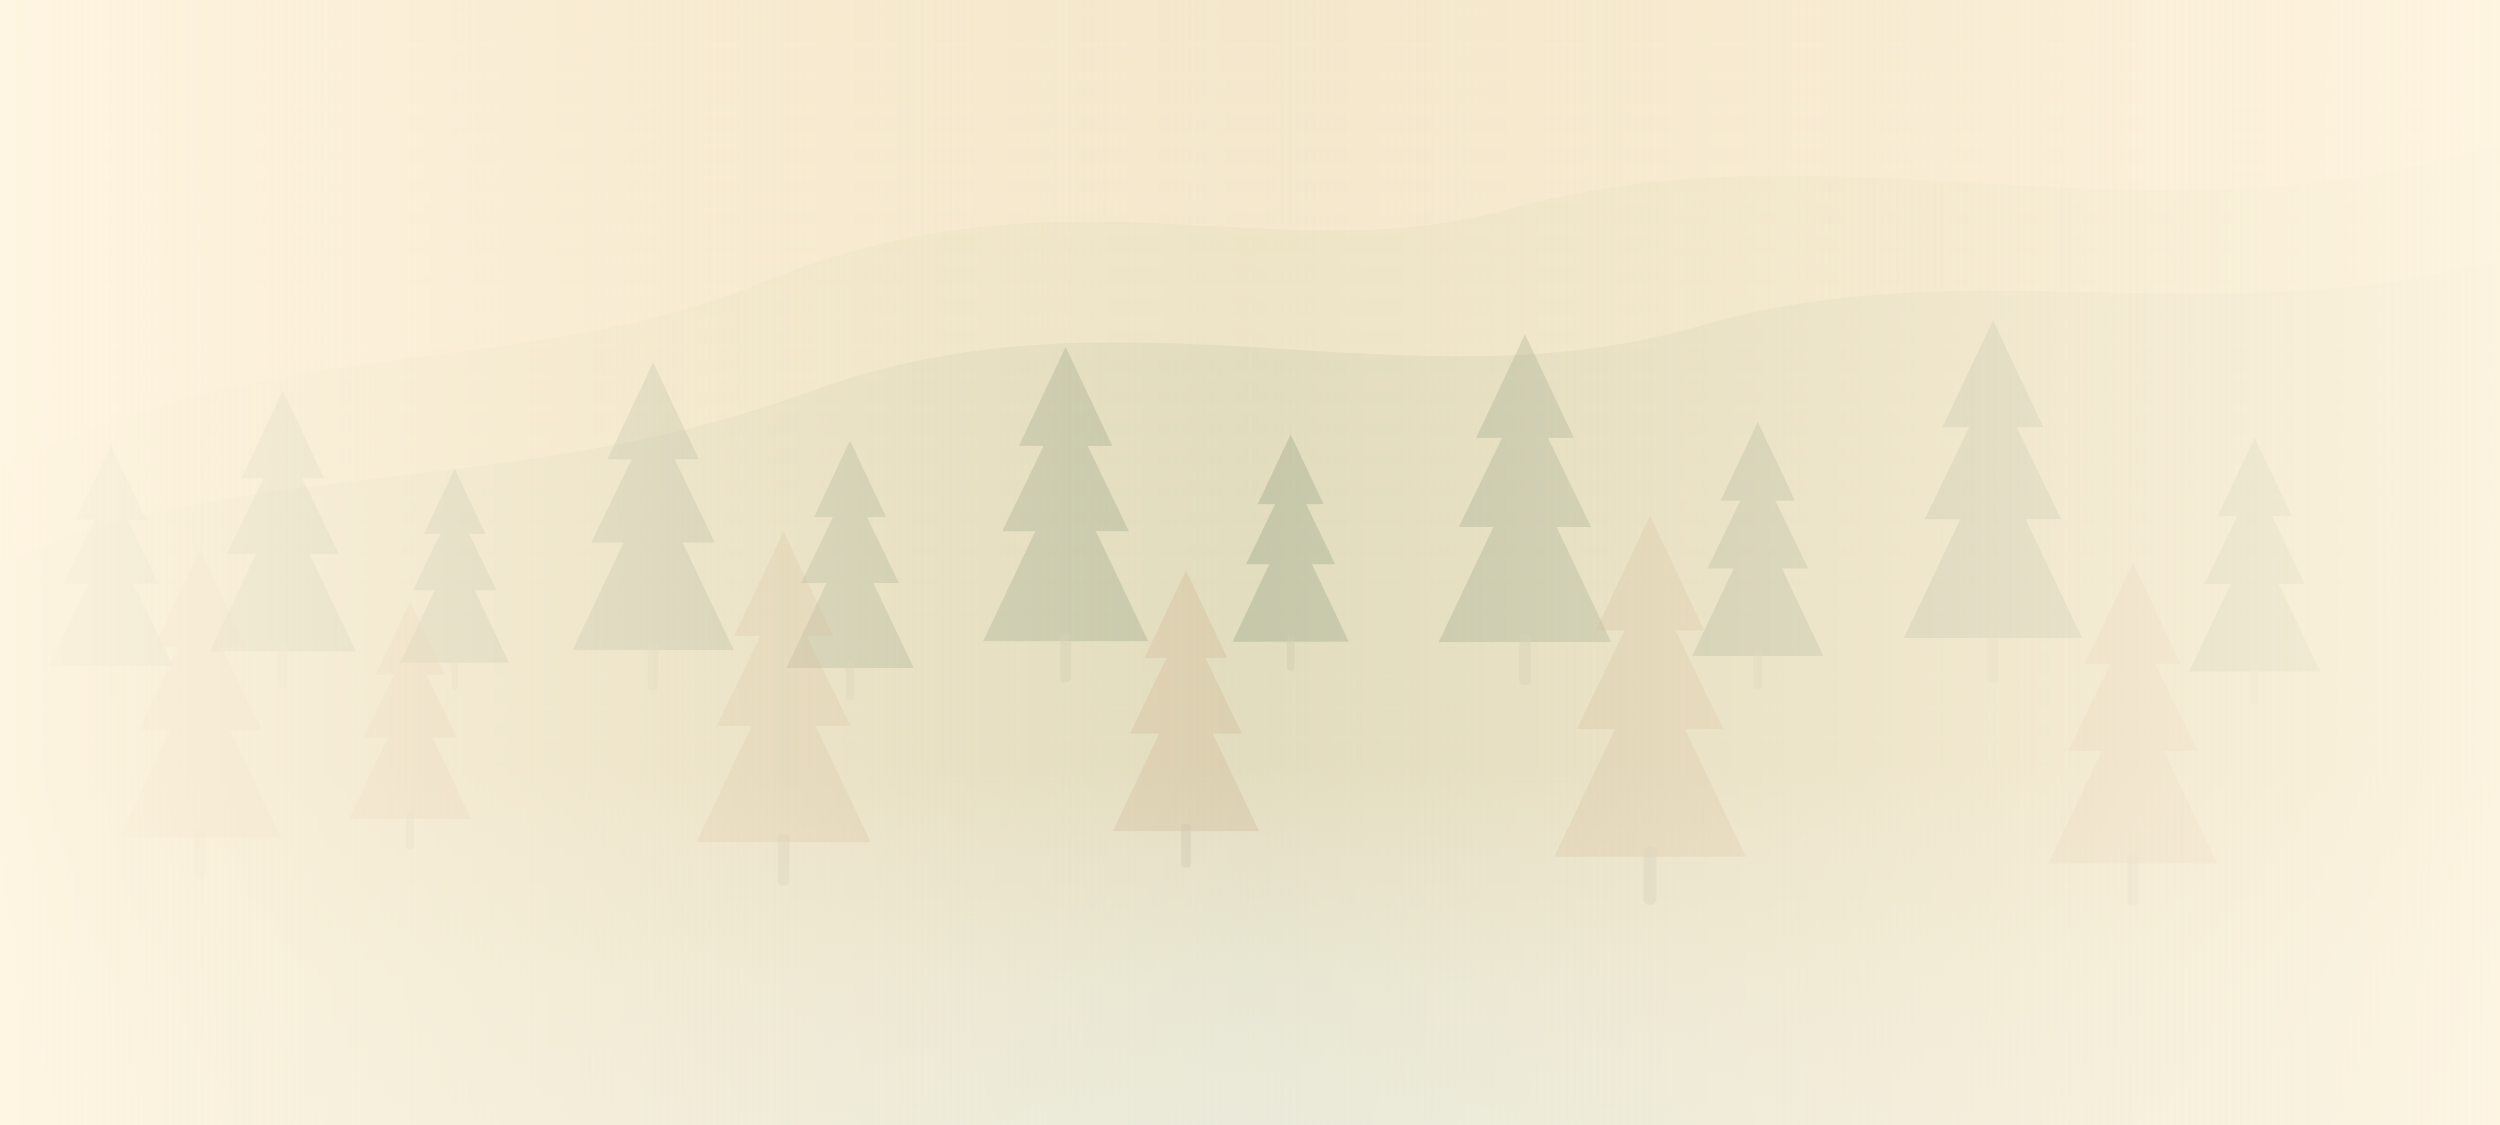
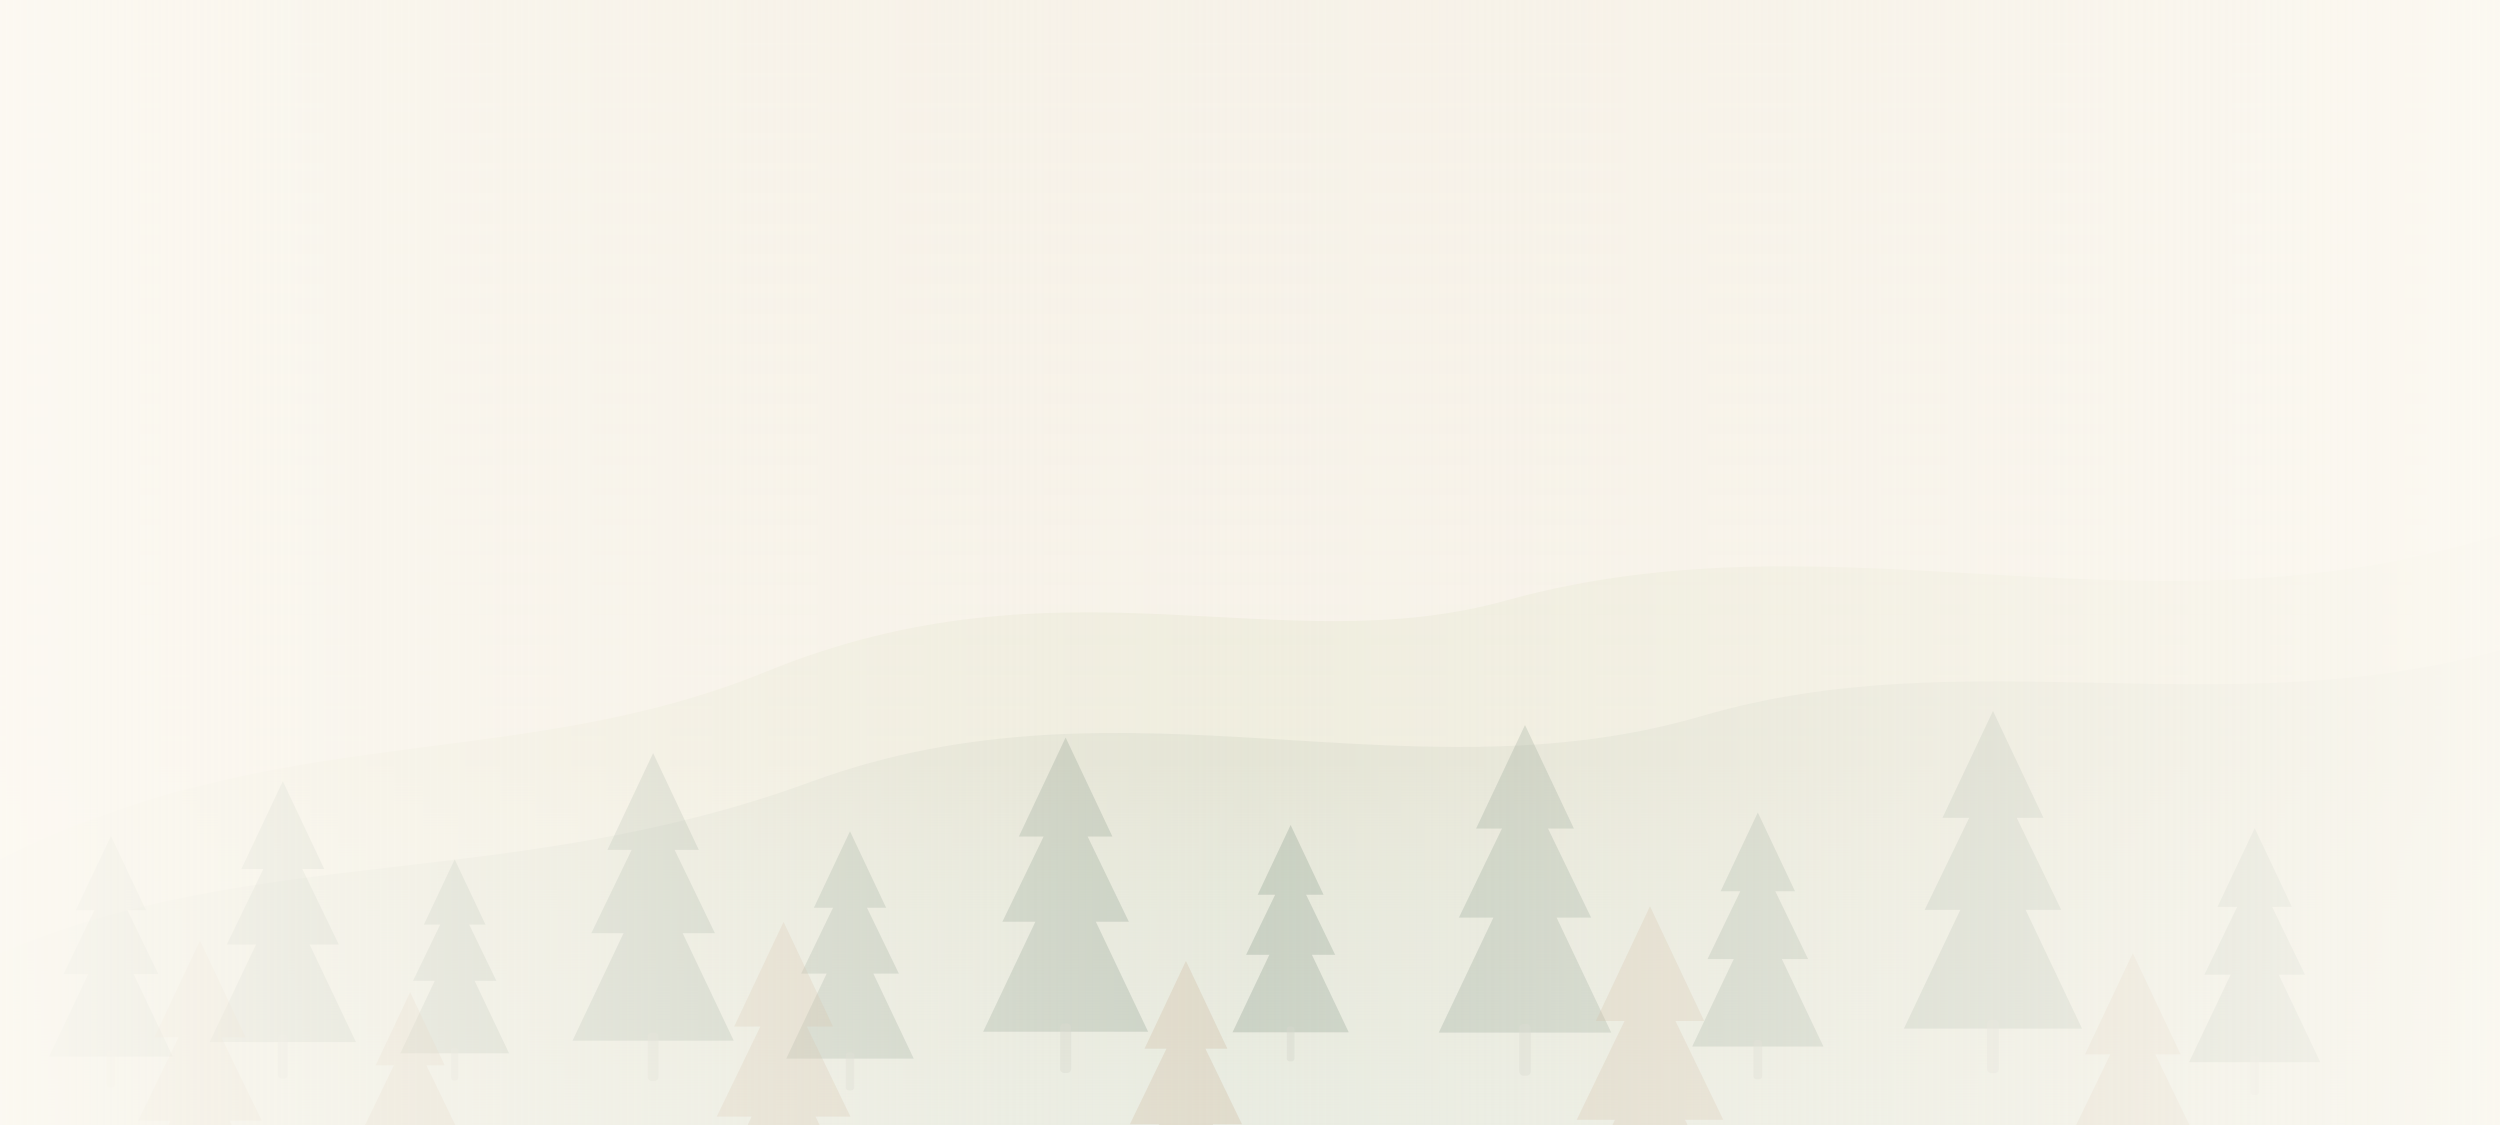
<svg xmlns="http://www.w3.org/2000/svg" viewBox="0 0 1600 720" role="img" aria-labelledby="title desc">
  <defs>
    <linearGradient id="bg" x1="0" y1="0" x2="0" y2="1">
-       <stop offset="0" stop-color="#F3E7CE" />
-       <stop offset="0.68" stop-color="#F3E7CE" stop-opacity="0.9" />
-       <stop offset="1" stop-color="#FFF6E3" stop-opacity="0" />
+       <stop offset="0" stop-color="#F7F3EA" />
+       <stop offset="0.68" stop-color="#F7F3EA" stop-opacity="0.9" />
+       <stop offset="1" stop-color="#FCF9F2" stop-opacity="0" />
    </linearGradient>
    <linearGradient id="mist" x1="0" y1="0" x2="1" y2="0">
-       <stop offset="0" stop-color="#FFF6E3" stop-opacity="0.96" />
-       <stop offset="0.5" stop-color="#F8E8C8" stop-opacity="0.26" />
-       <stop offset="1" stop-color="#FFF6E3" stop-opacity="0.92" />
+       <stop offset="0" stop-color="#FCF9F2" stop-opacity="0.96" />
+       <stop offset="0.5" stop-color="#F5EFE4" stop-opacity="0.26" />
+       <stop offset="1" stop-color="#FCF9F2" stop-opacity="0.92" />
    </linearGradient>
    <g id="pine">
      <path d="M50 0 L84 72 H66 L96 134 H72 L110 214 H-10 L28 134 H4 L34 72 H16 Z" fill="currentColor" />
      <rect x="46" y="208" width="8" height="36" rx="3" fill="#53524E" opacity=".45" />
    </g>
  </defs>
  <rect width="1600" height="720" fill="url(#bg)" />
-   <path d="M0 300 C180 210 330 245 490 180 C680 102 820 175 965 134 C1180 75 1372 164 1600 92 V720 H0Z" fill="#A2B873" opacity="0.12" />
-   <path d="M0 360 C165 290 330 320 520 250 C720 177 900 264 1090 208 C1258 159 1424 215 1600 166 V720 H0Z" fill="#0C3522" opacity="0.07" />
-   <g opacity="0.18" color="#0C3522">
-     <use href="#pine" transform="translate(38 285) scale(.66)" />
-     <use href="#pine" transform="translate(142 250) scale(.78)" />
-     <use href="#pine" transform="translate(262 300) scale(.58)" />
-     <use href="#pine" transform="translate(375 232) scale(.86)" />
-     <use href="#pine" transform="translate(510 282) scale(.68)" />
-     <use href="#pine" transform="translate(638 222) scale(.88)" />
-     <use href="#pine" transform="translate(795 278) scale(.62)" />
-     <use href="#pine" transform="translate(930 214) scale(.92)" />
-     <use href="#pine" transform="translate(1090 270) scale(.7)" />
-     <use href="#pine" transform="translate(1228 205) scale(.95)" />
-     <use href="#pine" transform="translate(1408 280) scale(.7)" />
-   </g>
-   <g opacity="0.24" color="#B28E69">
-     <use href="#pine" transform="translate(85 352) scale(.86)" />
-     <use href="#pine" transform="translate(230 385) scale(.65)" />
-     <use href="#pine" transform="translate(455 340) scale(.93)" />
-     <use href="#pine" transform="translate(720 365) scale(.78)" />
-     <use href="#pine" transform="translate(1005 330) scale(1.02)" />
-     <use href="#pine" transform="translate(1320 360) scale(.9)" />
+   <g id="lowered-forest" transform="translate(0 250)">
+     <path d="M0 300 C180 210 330 245 490 180 C680 102 820 175 965 134 C1180 75 1372 164 1600 92 V720 H0Z" fill="#A2B873" opacity="0.12" />
+     <path d="M0 360 C165 290 330 320 520 250 C720 177 900 264 1090 208 C1258 159 1424 215 1600 166 V720 H0Z" fill="#0C3522" opacity="0.07" />
+     <g opacity="0.18" color="#0C3522">
+       <use href="#pine" transform="translate(38 285) scale(.66)" />
+       <use href="#pine" transform="translate(142 250) scale(.78)" />
+       <use href="#pine" transform="translate(262 300) scale(.58)" />
+       <use href="#pine" transform="translate(375 232) scale(.86)" />
+       <use href="#pine" transform="translate(510 282) scale(.68)" />
+       <use href="#pine" transform="translate(638 222) scale(.88)" />
+       <use href="#pine" transform="translate(795 278) scale(.62)" />
+       <use href="#pine" transform="translate(930 214) scale(.92)" />
+       <use href="#pine" transform="translate(1090 270) scale(.7)" />
+       <use href="#pine" transform="translate(1228 205) scale(.95)" />
+       <use href="#pine" transform="translate(1408 280) scale(.7)" />
+     </g>
+     <g opacity="0.24" color="#B28E69">
+       <use href="#pine" transform="translate(85 352) scale(.86)" />
+       <use href="#pine" transform="translate(230 385) scale(.65)" />
+       <use href="#pine" transform="translate(455 340) scale(.93)" />
+       <use href="#pine" transform="translate(720 365) scale(.78)" />
+       <use href="#pine" transform="translate(1005 330) scale(1.02)" />
+       <use href="#pine" transform="translate(1320 360) scale(.9)" />
+     </g>
  </g>
  <rect width="1600" height="720" fill="url(#mist)" />
</svg>
